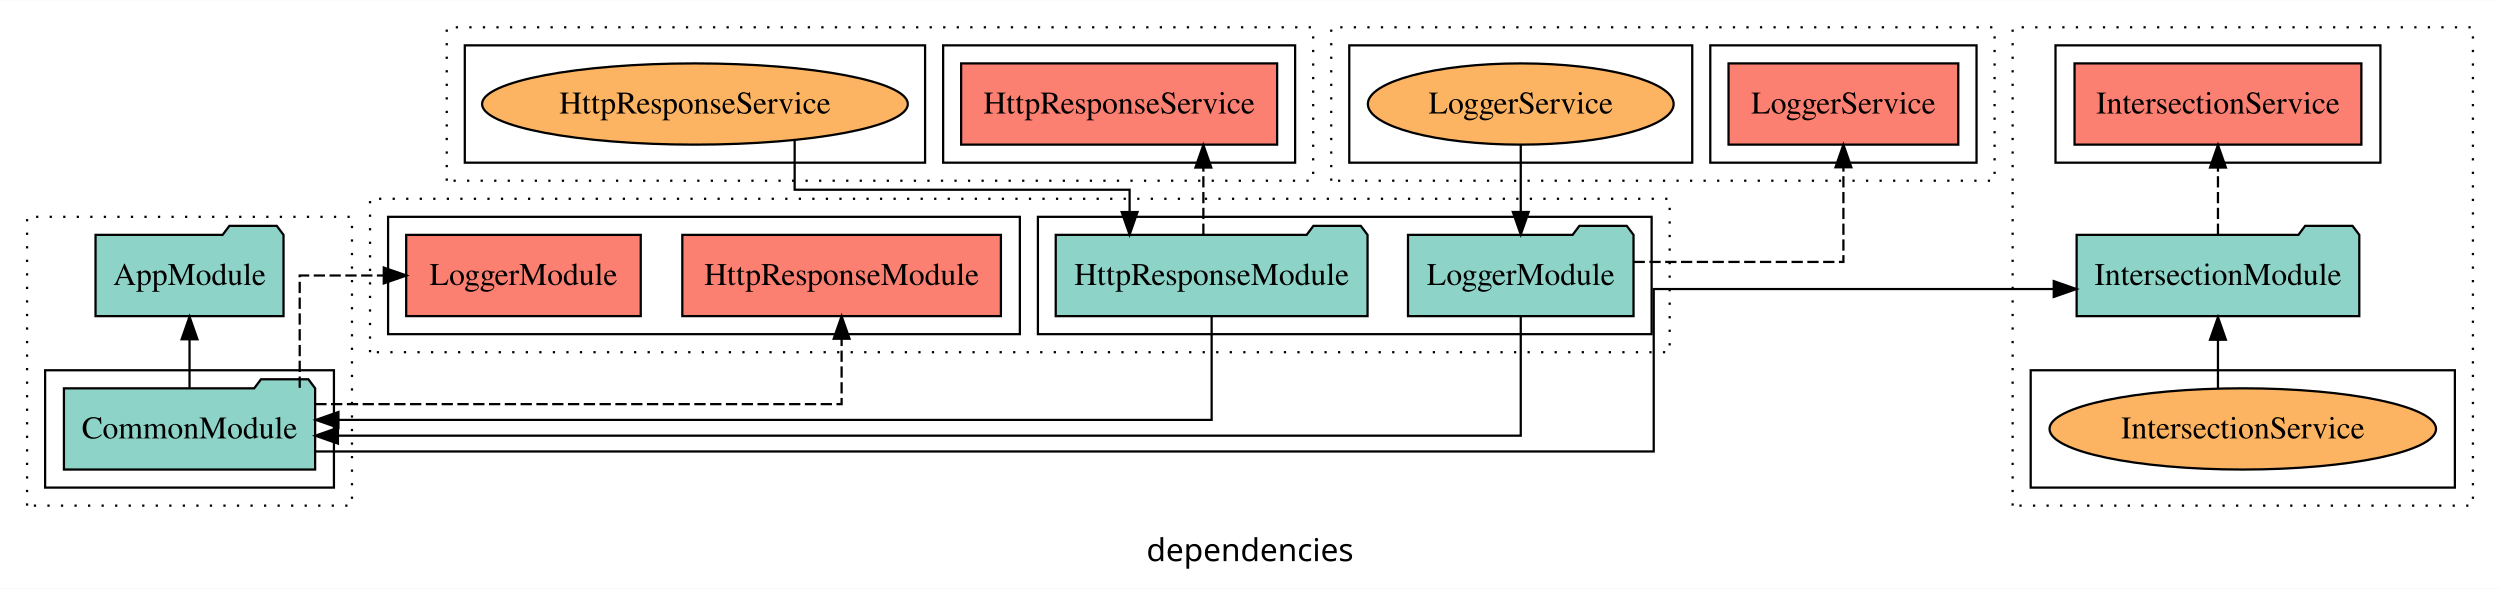
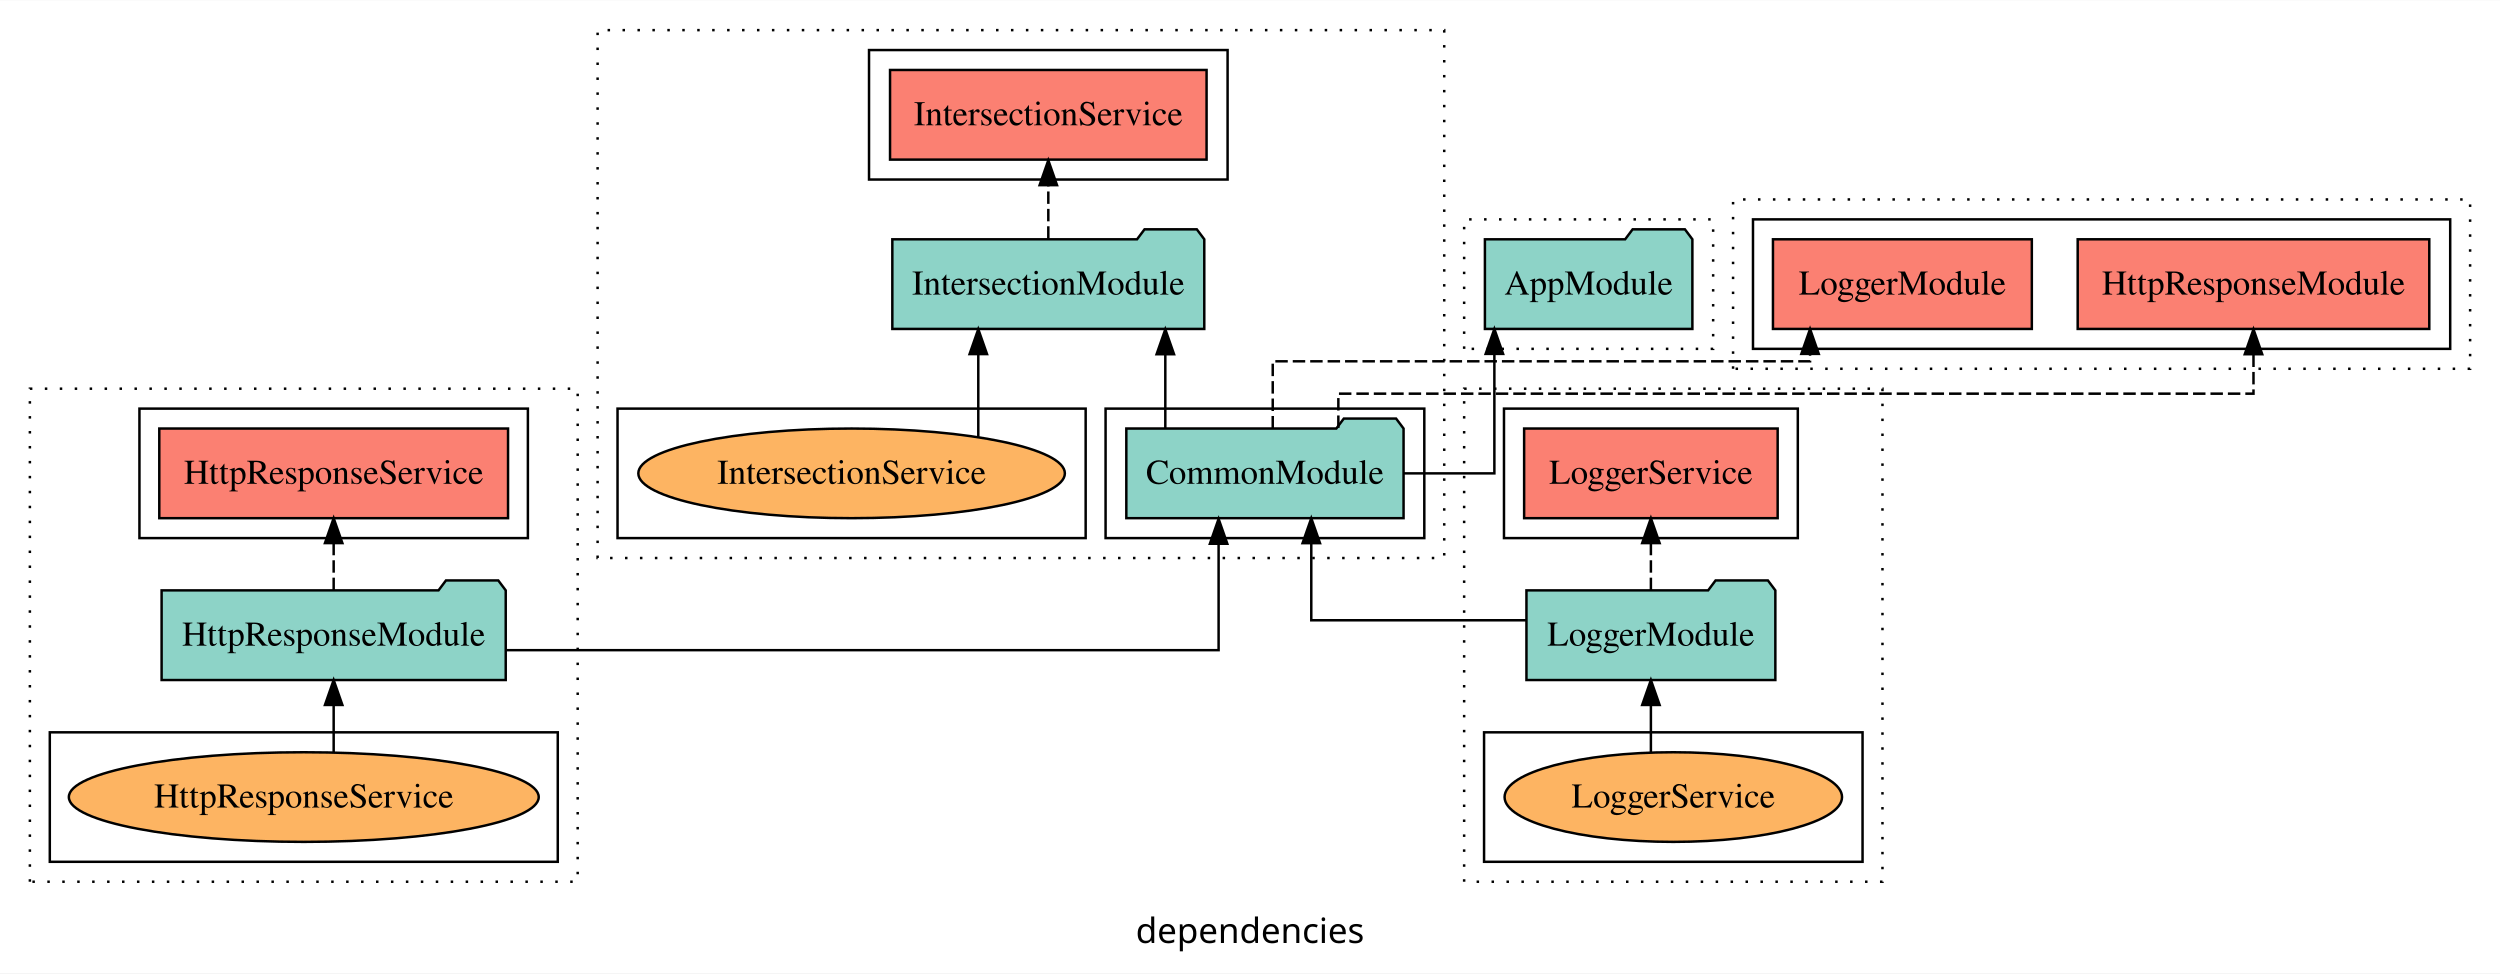
- <svg xmlns="http://www.w3.org/2000/svg" width="1108pt" height="261pt" viewBox="0.00 0.00 1108.00 260.80">
-   <g id="graph0" class="graph" transform="scale(1 1) rotate(0) translate(4 256.8)">
-     <polygon fill="white" stroke="transparent" points="-4,4 -4,-256.8 1104,-256.8 1104,4 -4,4" />
-     <text text-anchor="middle" x="550" y="-8.2" font-family="sans-serif" font-size="14.00">dependencies</text>
+ <svg xmlns="http://www.w3.org/2000/svg" width="1004pt" height="391pt" viewBox="0.00 0.00 1004.00 390.80">
+   <g id="graph0" class="graph" transform="scale(1 1) rotate(0) translate(4 386.8)">
+     <polygon fill="white" stroke="transparent" points="-4,4 -4,-386.8 1000,-386.8 1000,4 -4,4" />
+     <text text-anchor="middle" x="498" y="-8.2" font-family="sans-serif" font-size="14.00">dependencies</text>
+     <g id="clust19" class="cluster">
+       <polygon fill="none" stroke="black" stroke-dasharray="1,5" points="8,-32.8 8,-230.8 228,-230.8 228,-32.8 8,-32.8" />
+     </g>
+     <g id="clust22" class="cluster">
+       <polygon fill="none" stroke="black" points="52,-170.8 52,-222.8 208,-222.8 208,-170.8 52,-170.8" />
+     </g>
+     <g id="clust24" class="cluster">
+       <polygon fill="none" stroke="black" points="16,-40.8 16,-92.8 220,-92.8 220,-40.8 16,-40.8" />
+     </g>
+     <g id="clust31" class="cluster">
+       <polygon fill="none" stroke="black" stroke-dasharray="1,5" points="584,-32.8 584,-230.8 752,-230.8 752,-32.8 584,-32.8" />
+     </g>
+     <g id="clust34" class="cluster">
+       <polygon fill="none" stroke="black" points="600,-170.8 600,-222.8 718,-222.8 718,-170.8 600,-170.8" />
+     </g>
+     <g id="clust36" class="cluster">
+       <polygon fill="none" stroke="black" points="592,-40.8 592,-92.8 744,-92.8 744,-40.8 592,-40.8" />
+     </g>
+     <g id="clust25" class="cluster">
+       <polygon fill="none" stroke="black" stroke-dasharray="1,5" points="236,-162.8 236,-374.8 576,-374.8 576,-162.8 236,-162.8" />
+     </g>
+     <g id="clust27" class="cluster">
+       <polygon fill="none" stroke="black" points="440,-170.8 440,-222.8 568,-222.8 568,-170.8 440,-170.8" />
+     </g>
+     <g id="clust28" class="cluster">
+       <polygon fill="none" stroke="black" points="345,-314.8 345,-366.8 489,-366.8 489,-314.8 345,-314.8" />
+     </g>
+     <g id="clust30" class="cluster">
+       <polygon fill="none" stroke="black" points="244,-170.8 244,-222.8 432,-222.8 432,-170.8 244,-170.8" />
+     </g>
    <g id="clust1" class="cluster">
-       <polygon fill="none" stroke="black" stroke-dasharray="1,5" points="8,-32.8 8,-160.8 152,-160.8 152,-32.8 8,-32.8" />
-     </g>
-     <g id="clust3" class="cluster">
-       <polygon fill="none" stroke="black" points="16,-40.8 16,-92.8 144,-92.8 144,-40.8 16,-40.8" />
+       <polygon fill="none" stroke="black" stroke-dasharray="1,5" points="584,-246.8 584,-298.8 684,-298.8 684,-246.8 584,-246.8" />
    </g>
    <g id="clust7" class="cluster">
-       <polygon fill="none" stroke="black" stroke-dasharray="1,5" points="160,-100.8 160,-168.8 736,-168.8 736,-100.8 160,-100.8" />
-     </g>
-     <g id="clust9" class="cluster">
-       <polygon fill="none" stroke="black" points="456,-108.8 456,-160.8 728,-160.8 728,-108.8 456,-108.8" />
+       <polygon fill="none" stroke="black" stroke-dasharray="1,5" points="692,-238.8 692,-306.8 988,-306.8 988,-238.8 692,-238.8" />
    </g>
    <g id="clust10" class="cluster">
-       <polygon fill="none" stroke="black" points="168,-108.8 168,-160.8 448,-160.8 448,-108.8 168,-108.8" />
-     </g>
-     <g id="clust19" class="cluster">
-       <polygon fill="none" stroke="black" stroke-dasharray="1,5" points="194,-176.8 194,-244.8 578,-244.8 578,-176.8 194,-176.8" />
-     </g>
-     <g id="clust22" class="cluster">
-       <polygon fill="none" stroke="black" points="414,-184.8 414,-236.8 570,-236.8 570,-184.8 414,-184.8" />
-     </g>
-     <g id="clust24" class="cluster">
-       <polygon fill="none" stroke="black" points="202,-184.8 202,-236.8 406,-236.8 406,-184.8 202,-184.8" />
-     </g>
-     <g id="clust25" class="cluster">
-       <polygon fill="none" stroke="black" stroke-dasharray="1,5" points="888,-32.8 888,-244.8 1092,-244.8 1092,-32.8 888,-32.8" />
-     </g>
-     <g id="clust28" class="cluster">
-       <polygon fill="none" stroke="black" points="907,-184.8 907,-236.8 1051,-236.8 1051,-184.8 907,-184.8" />
-     </g>
-     <g id="clust30" class="cluster">
-       <polygon fill="none" stroke="black" points="896,-40.8 896,-92.8 1084,-92.8 1084,-40.8 896,-40.8" />
-     </g>
-     <g id="clust31" class="cluster">
-       <polygon fill="none" stroke="black" stroke-dasharray="1,5" points="586,-176.8 586,-244.8 880,-244.8 880,-176.8 586,-176.8" />
-     </g>
-     <g id="clust34" class="cluster">
-       <polygon fill="none" stroke="black" points="754,-184.8 754,-236.8 872,-236.8 872,-184.8 754,-184.8" />
-     </g>
-     <g id="clust36" class="cluster">
-       <polygon fill="none" stroke="black" points="594,-184.8 594,-236.8 746,-236.8 746,-184.8 594,-184.8" />
+       <polygon fill="none" stroke="black" points="700,-246.8 700,-298.8 980,-298.8 980,-246.8 700,-246.8" />
    </g>
    <g id="node1" class="node">
-       <polygon fill="#8dd3c7" stroke="black" points="135.67,-84.8 132.67,-88.8 111.67,-88.8 108.67,-84.8 24.33,-84.8 24.33,-48.8 135.67,-48.8 135.67,-84.8" />
-       <text text-anchor="middle" x="80" y="-62.6" font-family="Times,serif" font-size="14.00">CommonModule</text>
+       <polygon fill="#8dd3c7" stroke="black" points="559.67,-214.8 556.67,-218.8 535.67,-218.8 532.67,-214.8 448.33,-214.8 448.33,-178.8 559.67,-178.8 559.67,-214.8" />
+       <text text-anchor="middle" x="504" y="-192.6" font-family="Times,serif" font-size="14.00">CommonModule</text>
    </g>
    <g id="node2" class="node">
-       <polygon fill="#8dd3c7" stroke="black" points="121.66,-152.8 118.66,-156.8 97.66,-156.8 94.66,-152.8 38.34,-152.8 38.34,-116.8 121.66,-116.8 121.66,-152.8" />
-       <text text-anchor="middle" x="80" y="-130.6" font-family="Times,serif" font-size="14.00">AppModule</text>
+       <polygon fill="#8dd3c7" stroke="black" points="675.66,-290.8 672.66,-294.8 651.66,-294.8 648.66,-290.8 592.34,-290.8 592.34,-254.8 675.66,-254.8 675.66,-290.8" />
+       <text text-anchor="middle" x="634" y="-268.6" font-family="Times,serif" font-size="14.00">AppModule</text>
    </g>
    <g id="edge1" class="edge">
-       <path fill="none" stroke="black" d="M80,-85.02C80,-85.02 80,-106.53 80,-106.53" />
-       <polygon fill="black" stroke="black" points="76.5,-106.53 80,-116.53 83.5,-106.53 76.5,-106.53" />
+       <path fill="none" stroke="black" d="M559.73,-196.8C579.13,-196.8 596.14,-196.8 596.14,-196.8 596.14,-196.8 596.14,-244.79 596.14,-244.79" />
+       <polygon fill="black" stroke="black" points="592.64,-244.79 596.14,-254.79 599.64,-244.79 592.64,-244.79" />
    </g>
    <g id="node5" class="node">
-       <polygon fill="#fb8072" stroke="black" points="439.6,-152.8 298.4,-152.8 298.4,-116.8 439.6,-116.8 439.6,-152.8" />
-       <text text-anchor="middle" x="369" y="-130.6" font-family="Times,serif" font-size="14.00">HttpResponseModule </text>
+       <polygon fill="#fb8072" stroke="black" points="971.6,-290.8 830.4,-290.8 830.4,-254.8 971.6,-254.8 971.6,-290.8" />
+       <text text-anchor="middle" x="901" y="-268.6" font-family="Times,serif" font-size="14.00">HttpResponseModule </text>
    </g>
    <g id="edge4" class="edge">
-       <path fill="none" stroke="black" stroke-dasharray="5,2" d="M135.72,-77.8C219.7,-77.8 369,-77.8 369,-77.8 369,-77.8 369,-106.76 369,-106.76" />
-       <polygon fill="black" stroke="black" points="365.5,-106.76 369,-116.76 372.5,-106.76 365.5,-106.76" />
+       <path fill="none" stroke="black" stroke-dasharray="5,2" d="M533.48,-215.04C533.48,-222.23 533.48,-228.8 533.48,-228.8 533.48,-228.8 901,-228.8 901,-228.8 901,-228.8 901,-244.65 901,-244.65" />
+       <polygon fill="black" stroke="black" points="897.5,-244.65 901,-254.65 904.5,-244.65 897.5,-244.65" />
    </g>
    <g id="node6" class="node">
-       <polygon fill="#fb8072" stroke="black" points="279.98,-152.8 176.02,-152.8 176.02,-116.8 279.98,-116.8 279.98,-152.8" />
-       <text text-anchor="middle" x="228" y="-130.6" font-family="Times,serif" font-size="14.00">LoggerModule </text>
+       <polygon fill="#fb8072" stroke="black" points="811.98,-290.8 708.02,-290.8 708.02,-254.8 811.98,-254.8 811.98,-290.8" />
+       <text text-anchor="middle" x="760" y="-268.6" font-family="Times,serif" font-size="14.00">LoggerModule </text>
    </g>
    <g id="edge5" class="edge">
-       <path fill="none" stroke="black" stroke-dasharray="5,2" d="M128.83,-85.02C128.83,-105.17 128.83,-134.8 128.83,-134.8 128.83,-134.8 166.09,-134.8 166.09,-134.8" />
-       <polygon fill="black" stroke="black" points="166.09,-138.3 176.09,-134.8 166.09,-131.3 166.09,-138.3" />
+       <path fill="none" stroke="black" stroke-dasharray="5,2" d="M507.13,-214.84C507.13,-227.36 507.13,-241.8 507.13,-241.8 507.13,-241.8 722.92,-241.8 722.92,-241.8 722.92,-241.8 722.92,-244.77 722.92,-244.77" />
+       <polygon fill="black" stroke="black" points="719.42,-244.77 722.92,-254.77 726.42,-244.77 719.42,-244.77" />
    </g>
    <g id="node9" class="node">
-       <polygon fill="#8dd3c7" stroke="black" points="1041.64,-152.8 1038.64,-156.8 1017.64,-156.8 1014.64,-152.8 916.36,-152.8 916.36,-116.8 1041.64,-116.8 1041.64,-152.8" />
-       <text text-anchor="middle" x="979" y="-130.6" font-family="Times,serif" font-size="14.00">IntersectionModule</text>
+       <polygon fill="#8dd3c7" stroke="black" points="479.64,-290.8 476.64,-294.8 455.64,-294.8 452.64,-290.8 354.36,-290.8 354.36,-254.8 479.64,-254.8 479.64,-290.8" />
+       <text text-anchor="middle" x="417" y="-268.6" font-family="Times,serif" font-size="14.00">IntersectionModule</text>
    </g>
    <g id="edge8" class="edge">
-       <path fill="none" stroke="black" d="M135.89,-56.8C293.3,-56.8 728.93,-56.8 728.93,-56.8 728.93,-56.8 728.93,-128.8 728.93,-128.8 728.93,-128.8 906.22,-128.8 906.22,-128.8" />
-       <polygon fill="black" stroke="black" points="906.22,-132.3 916.22,-128.8 906.22,-125.3 906.22,-132.3" />
+       <path fill="none" stroke="black" d="M463.99,-214.81C463.99,-214.81 463.99,-244.65 463.99,-244.65" />
+       <polygon fill="black" stroke="black" points="460.49,-244.65 463.99,-254.65 467.49,-244.65 460.49,-244.65" />
    </g>
    <g id="node3" class="node">
-       <polygon fill="#8dd3c7" stroke="black" points="602.1,-152.8 599.1,-156.8 578.1,-156.8 575.1,-152.8 463.9,-152.8 463.9,-116.8 602.1,-116.8 602.1,-152.8" />
-       <text text-anchor="middle" x="533" y="-130.6" font-family="Times,serif" font-size="14.00">HttpResponseModule</text>
+       <polygon fill="#8dd3c7" stroke="black" points="199.1,-149.8 196.1,-153.8 175.1,-153.8 172.1,-149.8 60.9,-149.8 60.9,-113.8 199.1,-113.8 199.1,-149.8" />
+       <text text-anchor="middle" x="130" y="-127.6" font-family="Times,serif" font-size="14.00">HttpResponseModule</text>
    </g>
    <g id="edge2" class="edge">
-       <path fill="none" stroke="black" d="M533,-116.63C533,-97.71 533,-70.8 533,-70.8 533,-70.8 146,-70.8 146,-70.8" />
-       <polygon fill="black" stroke="black" points="146,-67.3 136,-70.8 146,-74.3 146,-67.3" />
+       <path fill="none" stroke="black" d="M199.37,-125.8C302.79,-125.8 485.39,-125.8 485.39,-125.8 485.39,-125.8 485.39,-168.52 485.39,-168.52" />
+       <polygon fill="black" stroke="black" points="481.89,-168.52 485.39,-178.52 488.89,-168.52 481.89,-168.52" />
    </g>
    <g id="node7" class="node">
-       <polygon fill="#fb8072" stroke="black" points="562.03,-228.8 421.97,-228.8 421.97,-192.8 562.03,-192.8 562.03,-228.8" />
-       <text text-anchor="middle" x="492" y="-206.6" font-family="Times,serif" font-size="14.00">HttpResponseService </text>
+       <polygon fill="#fb8072" stroke="black" points="200.03,-214.8 59.97,-214.8 59.97,-178.8 200.03,-178.8 200.03,-214.8" />
+       <text text-anchor="middle" x="130" y="-192.6" font-family="Times,serif" font-size="14.00">HttpResponseService </text>
    </g>
    <g id="edge6" class="edge">
-       <path fill="none" stroke="black" stroke-dasharray="5,2" d="M529.33,-152.81C529.33,-152.81 529.33,-182.65 529.33,-182.65" />
-       <polygon fill="black" stroke="black" points="525.83,-182.65 529.33,-192.65 532.83,-182.65 525.83,-182.65" />
+       <path fill="none" stroke="black" stroke-dasharray="5,2" d="M130,-149.91C130,-149.91 130,-168.79 130,-168.79" />
+       <polygon fill="black" stroke="black" points="126.5,-168.79 130,-178.79 133.5,-168.79 126.5,-168.79" />
    </g>
    <g id="node4" class="node">
-       <polygon fill="#8dd3c7" stroke="black" points="719.98,-152.8 716.98,-156.8 695.98,-156.8 692.98,-152.8 620.02,-152.8 620.02,-116.8 719.98,-116.8 719.98,-152.8" />
-       <text text-anchor="middle" x="670" y="-130.6" font-family="Times,serif" font-size="14.00">LoggerModule</text>
+       <polygon fill="#8dd3c7" stroke="black" points="708.98,-149.8 705.98,-153.8 684.98,-153.8 681.98,-149.8 609.02,-149.8 609.02,-113.8 708.98,-113.8 708.98,-149.8" />
+       <text text-anchor="middle" x="659" y="-127.6" font-family="Times,serif" font-size="14.00">LoggerModule</text>
    </g>
    <g id="edge3" class="edge">
-       <path fill="none" stroke="black" d="M670,-116.52C670,-95.48 670,-63.8 670,-63.8 670,-63.8 145.77,-63.8 145.77,-63.8" />
-       <polygon fill="black" stroke="black" points="145.77,-60.3 135.77,-63.8 145.77,-67.3 145.77,-60.3" />
+       <path fill="none" stroke="black" d="M608.99,-137.8C570.06,-137.8 522.61,-137.8 522.61,-137.8 522.61,-137.8 522.61,-168.78 522.61,-168.78" />
+       <polygon fill="black" stroke="black" points="519.11,-168.78 522.61,-178.78 526.11,-168.78 519.11,-168.78" />
    </g>
    <g id="node12" class="node">
-       <polygon fill="#fb8072" stroke="black" points="863.91,-228.8 762.09,-228.8 762.09,-192.8 863.91,-192.8 863.91,-228.8" />
-       <text text-anchor="middle" x="813" y="-206.6" font-family="Times,serif" font-size="14.00">LoggerService </text>
+       <polygon fill="#fb8072" stroke="black" points="709.91,-214.8 608.09,-214.8 608.09,-178.8 709.91,-178.8 709.91,-214.8" />
+       <text text-anchor="middle" x="659" y="-192.6" font-family="Times,serif" font-size="14.00">LoggerService </text>
    </g>
    <g id="edge11" class="edge">
-       <path fill="none" stroke="black" stroke-dasharray="5,2" d="M720.01,-140.8C761.25,-140.8 813,-140.8 813,-140.8 813,-140.8 813,-182.77 813,-182.77" />
-       <polygon fill="black" stroke="black" points="809.5,-182.77 813,-192.77 816.5,-182.77 809.5,-182.77" />
+       <path fill="none" stroke="black" stroke-dasharray="5,2" d="M659,-149.91C659,-149.91 659,-168.79 659,-168.79" />
+       <polygon fill="black" stroke="black" points="655.5,-168.79 659,-178.79 662.5,-168.79 655.5,-168.79" />
    </g>
    <g id="node8" class="node">
-       <ellipse fill="#fdb462" stroke="black" cx="304" cy="-210.8" rx="94.35" ry="18" />
-       <text text-anchor="middle" x="304" y="-206.6" font-family="Times,serif" font-size="14.00">HttpResponseService</text>
+       <ellipse fill="#fdb462" stroke="black" cx="118" cy="-66.8" rx="94.35" ry="18" />
+       <text text-anchor="middle" x="118" y="-62.6" font-family="Times,serif" font-size="14.00">HttpResponseService</text>
    </g>
    <g id="edge7" class="edge">
-       <path fill="none" stroke="black" d="M348.19,-194.46C348.19,-184.16 348.19,-172.8 348.19,-172.8 348.19,-172.8 496.64,-172.8 496.64,-172.8 496.64,-172.8 496.64,-162.91 496.64,-162.91" />
-       <polygon fill="black" stroke="black" points="500.14,-162.91 496.64,-152.91 493.14,-162.91 500.14,-162.91" />
+       <path fill="none" stroke="black" d="M130,-84.91C130,-84.91 130,-103.79 130,-103.79" />
+       <polygon fill="black" stroke="black" points="126.5,-103.79 130,-113.79 133.5,-103.79 126.5,-103.79" />
    </g>
    <g id="node10" class="node">
-       <polygon fill="#fb8072" stroke="black" points="1042.56,-228.8 915.44,-228.8 915.44,-192.8 1042.56,-192.8 1042.56,-228.8" />
-       <text text-anchor="middle" x="979" y="-206.6" font-family="Times,serif" font-size="14.00">IntersectionService </text>
+       <polygon fill="#fb8072" stroke="black" points="480.56,-358.8 353.44,-358.8 353.44,-322.8 480.56,-322.8 480.56,-358.8" />
+       <text text-anchor="middle" x="417" y="-336.6" font-family="Times,serif" font-size="14.00">IntersectionService </text>
    </g>
    <g id="edge9" class="edge">
-       <path fill="none" stroke="black" stroke-dasharray="5,2" d="M979,-152.81C979,-152.81 979,-182.65 979,-182.65" />
-       <polygon fill="black" stroke="black" points="975.5,-182.65 979,-192.65 982.5,-182.65 975.5,-182.65" />
+       <path fill="none" stroke="black" stroke-dasharray="5,2" d="M417,-291.02C417,-291.02 417,-312.53 417,-312.53" />
+       <polygon fill="black" stroke="black" points="413.5,-312.53 417,-322.53 420.5,-312.53 413.5,-312.53" />
    </g>
    <g id="node11" class="node">
-       <ellipse fill="#fdb462" stroke="black" cx="990" cy="-66.8" rx="85.65" ry="18" />
-       <text text-anchor="middle" x="990" y="-62.6" font-family="Times,serif" font-size="14.00">IntersectionService</text>
+       <ellipse fill="#fdb462" stroke="black" cx="338" cy="-196.8" rx="85.65" ry="18" />
+       <text text-anchor="middle" x="338" y="-192.6" font-family="Times,serif" font-size="14.00">IntersectionService</text>
    </g>
    <g id="edge10" class="edge">
-       <path fill="none" stroke="black" d="M979,-84.67C979,-84.67 979,-106.34 979,-106.34" />
-       <polygon fill="black" stroke="black" points="975.5,-106.34 979,-116.34 982.5,-106.34 975.5,-106.34" />
+       <path fill="none" stroke="black" d="M388.88,-211.45C388.88,-211.45 388.88,-244.7 388.88,-244.7" />
+       <polygon fill="black" stroke="black" points="385.38,-244.7 388.88,-254.7 392.38,-244.7 385.38,-244.7" />
    </g>
    <g id="node13" class="node">
-       <ellipse fill="#fdb462" stroke="black" cx="670" cy="-210.8" rx="67.76" ry="18" />
-       <text text-anchor="middle" x="670" y="-206.6" font-family="Times,serif" font-size="14.00">LoggerService</text>
+       <ellipse fill="#fdb462" stroke="black" cx="668" cy="-66.8" rx="67.76" ry="18" />
+       <text text-anchor="middle" x="668" y="-62.6" font-family="Times,serif" font-size="14.00">LoggerService</text>
    </g>
    <g id="edge12" class="edge">
-       <path fill="none" stroke="black" d="M670,-192.79C670,-192.79 670,-162.95 670,-162.95" />
-       <polygon fill="black" stroke="black" points="673.5,-162.95 670,-152.95 666.5,-162.95 673.5,-162.95" />
+       <path fill="none" stroke="black" d="M659,-84.91C659,-84.91 659,-103.79 659,-103.79" />
+       <polygon fill="black" stroke="black" points="655.5,-103.79 659,-113.79 662.5,-103.79 655.5,-103.79" />
    </g>
  </g>
</svg>
